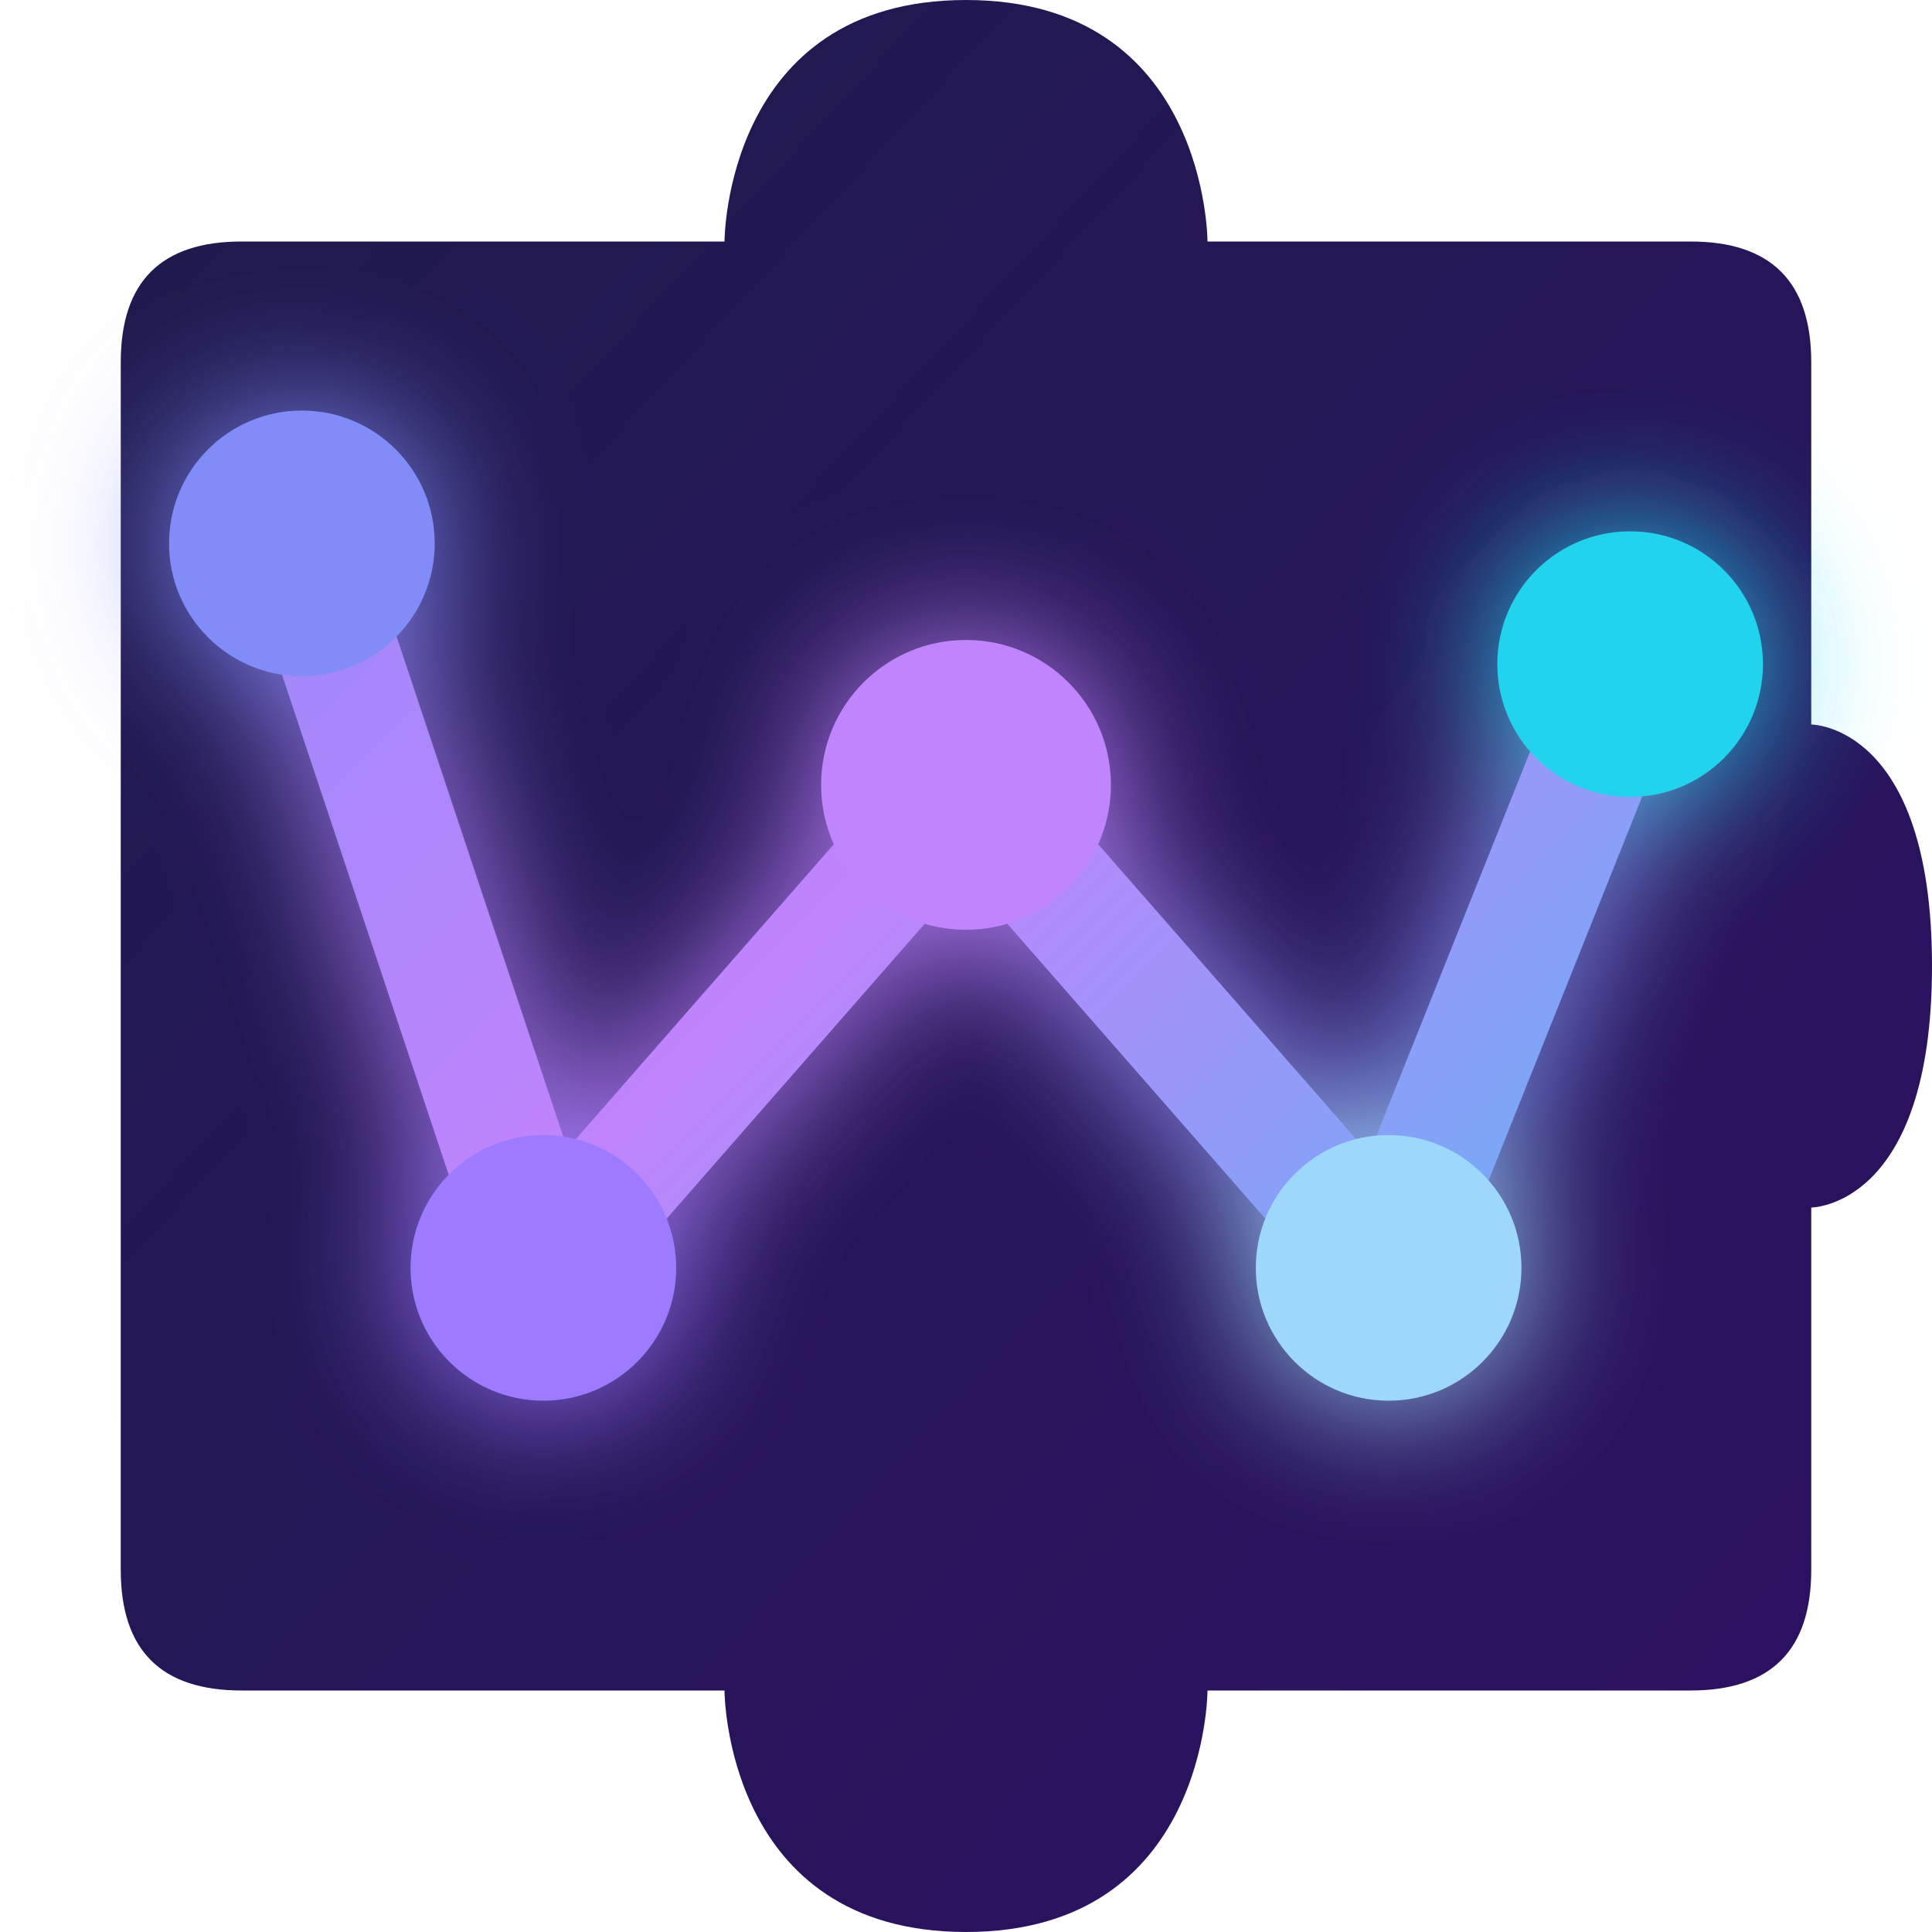
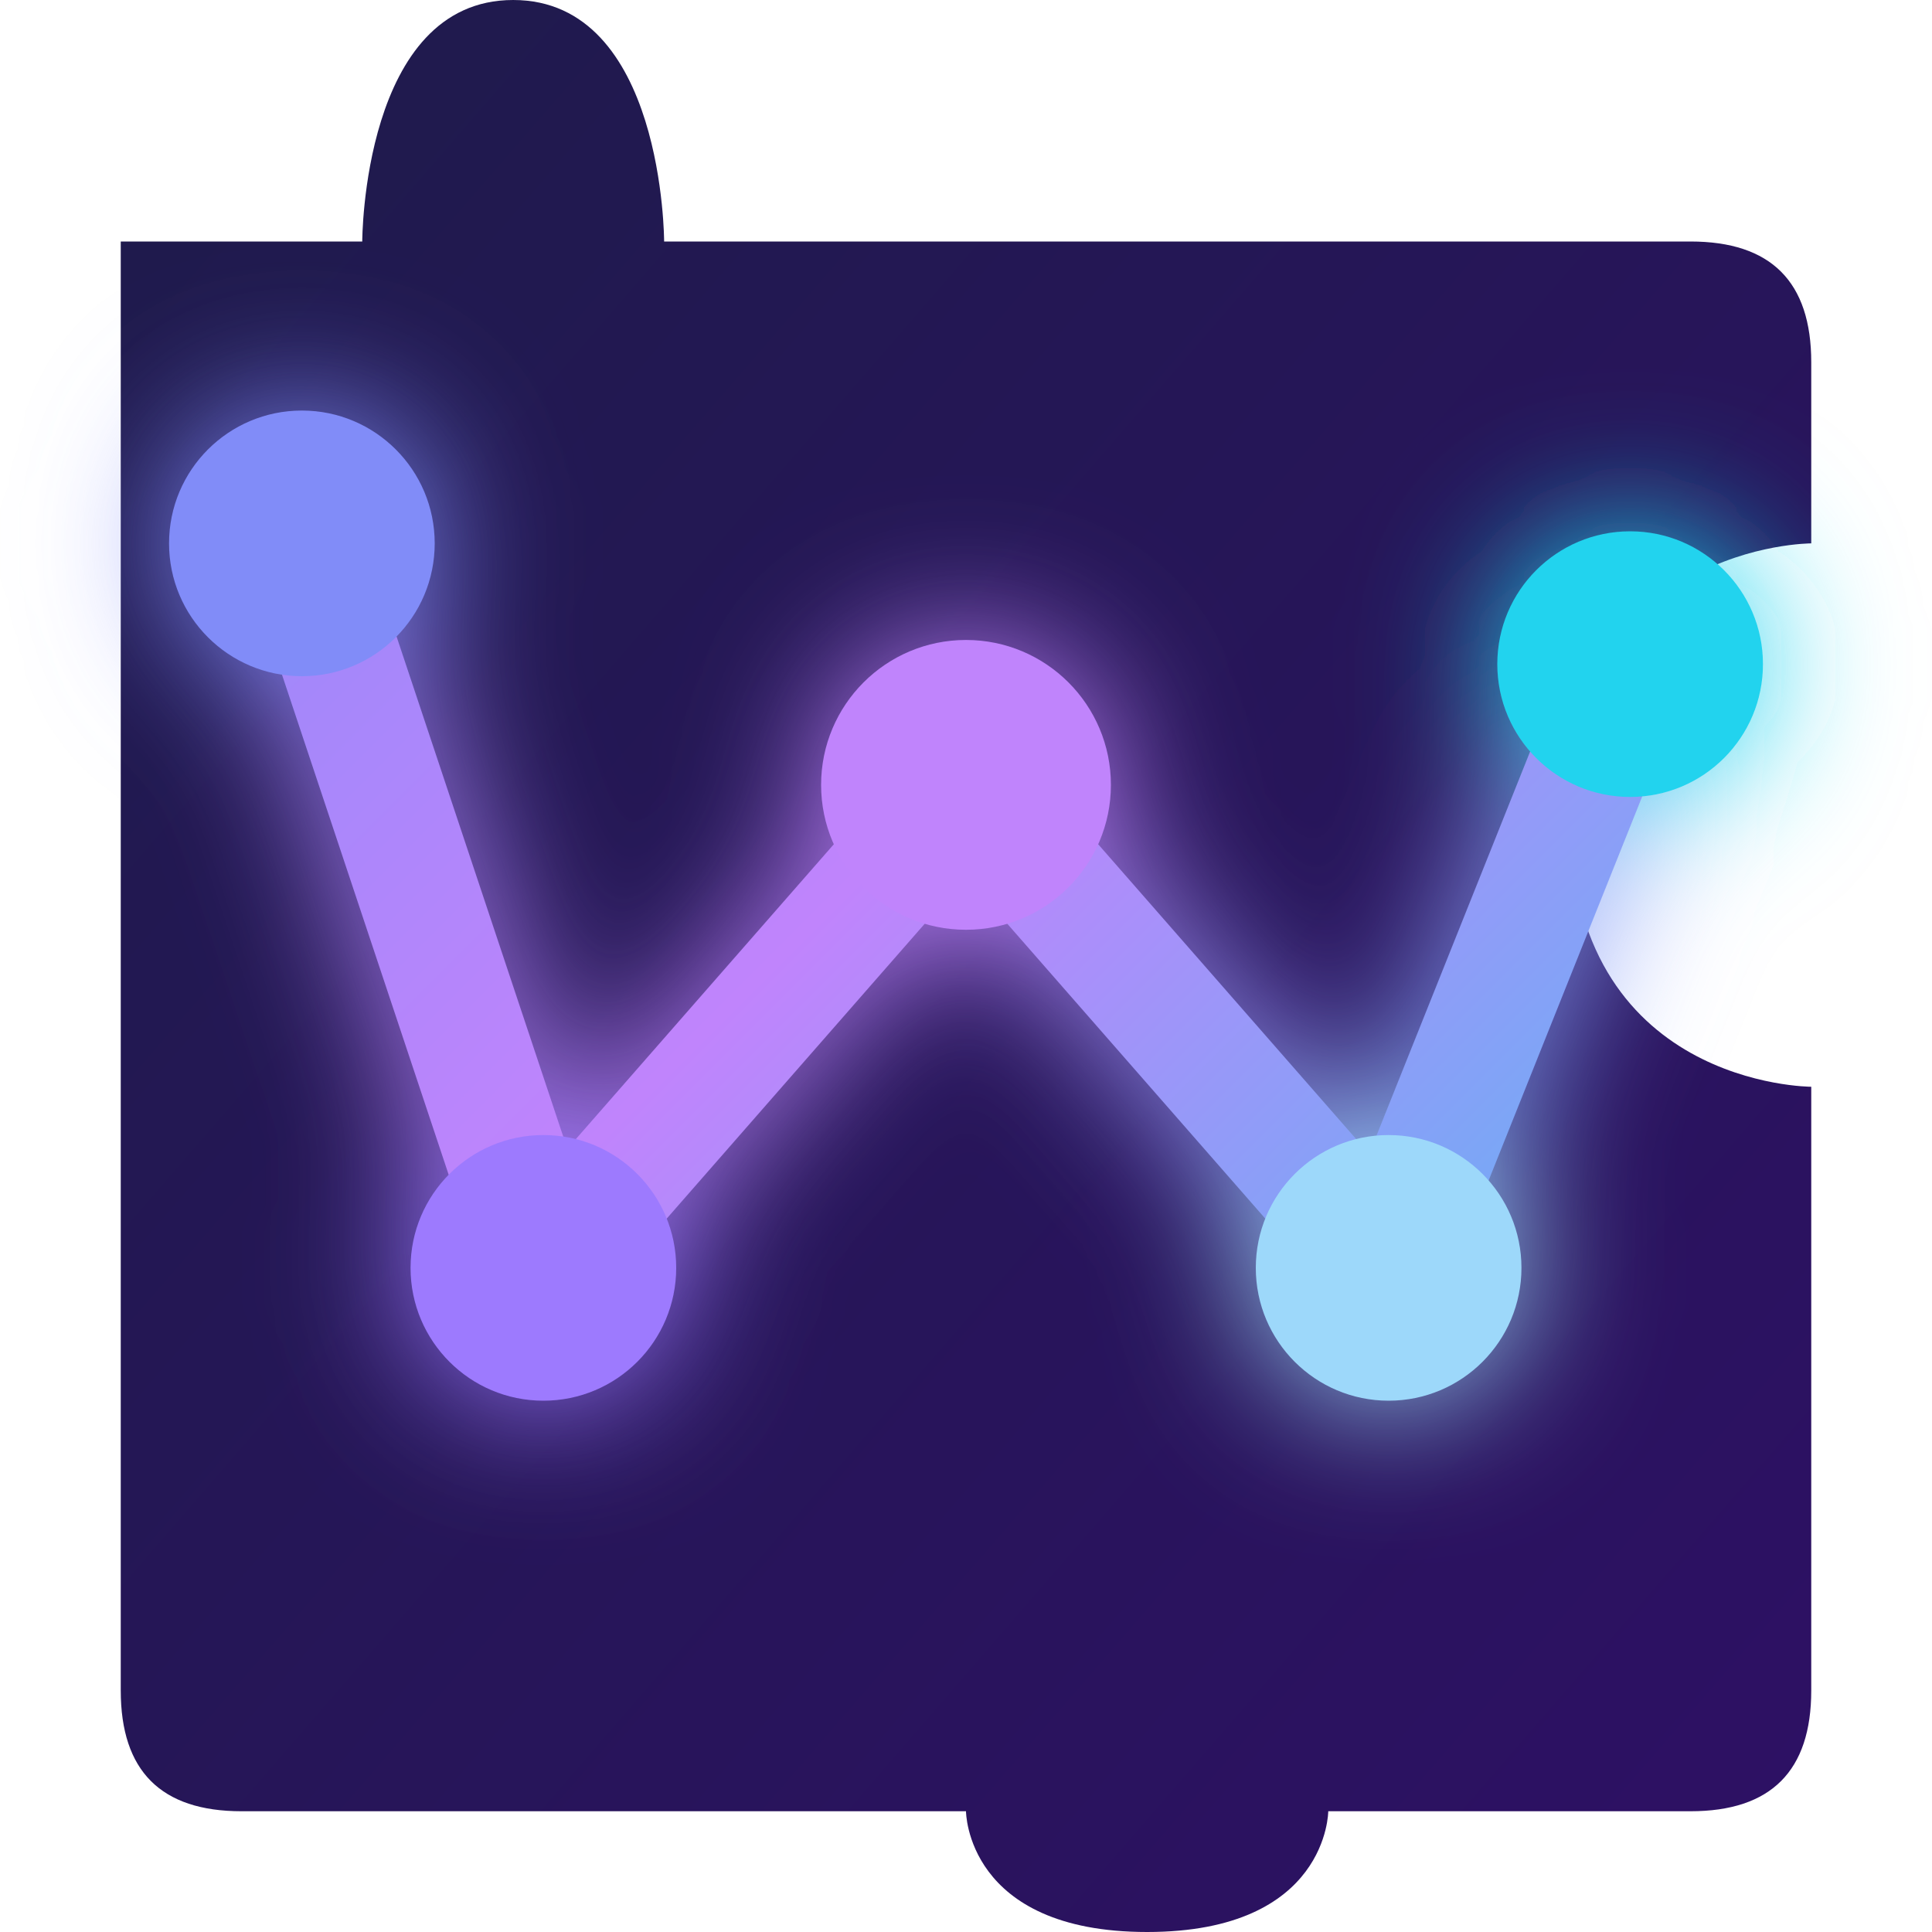
<svg xmlns="http://www.w3.org/2000/svg" viewBox="0 0 32 32">
  <defs>
    <linearGradient id="bg" x1="0%" y1="0%" x2="100%" y2="100%">
      <stop offset="0%" stop-color="#1e1b4b" />
      <stop offset="100%" stop-color="#2e1065" />
    </linearGradient>
    <linearGradient id="wg" x1="0" y1="0" x2="32" y2="32" gradientUnits="userSpaceOnUse">
      <stop offset="0%" stop-color="#818cf8" />
      <stop offset="45%" stop-color="#c084fc" />
      <stop offset="100%" stop-color="#22d3ee" />
    </linearGradient>
    <filter id="glow" x="-40%" y="-40%" width="180%" height="180%">
      <feGaussianBlur in="SourceGraphic" stdDeviation="1.2" result="blur" />
      <feMerge>
        <feMergeNode in="blur" />
        <feMergeNode in="SourceGraphic" />
      </feMerge>
    </filter>
  </defs>
-   <path d="     M 4,4     L 12,4 C 12,4 12,0 16,0 C 20,0 20,4 20,4     L 28,4 Q 30,4 30,6     L 30,12 C 30,12 32,12 32,16 C 32,20 30,20 30,20     L 30,26 Q 30,28 28,28     L 20,28 C 20,28 20,32 16,32 C 12,32 12,28 12,28     L 4,28 Q 2,28 2,26     L 2,6 Q 2,4 4,4 Z   " fill="url(#bg)" />
+   <path d="     M 2,4     L 6,4 C 6,4 6,0 8.5,0 C 11,0 11,4 11,4     L 28,4 Q 30,4 30,6     L 30,9 C 30,9 26,9 26,13.5 C 26,18 30,18 30,18     L 30,28 Q 30,30 28,30     L 22,30 C 22,30 22,32 19,32 C 16,32 16,30 16,30     L 4,30 Q 2,30 2,28     L 2,4 Z   " fill="url(#bg)" />
  <g filter="url(#glow)">
    <polyline points="5,9 9,21 16,13 23,21 27,11" stroke="url(#wg)" stroke-width="2" fill="none" stroke-linecap="round" stroke-linejoin="round" />
    <circle cx="5" cy="9" r="2.2" fill="#818cf8" />
    <circle cx="9" cy="21" r="2.2" fill="#9d7afe" />
    <circle cx="16" cy="13" r="2.4" fill="#c084fc" />
    <circle cx="23" cy="21" r="2.2" fill="#9dd8fa" />
    <circle cx="27" cy="11" r="2.2" fill="#22d3ee" />
  </g>
</svg>
